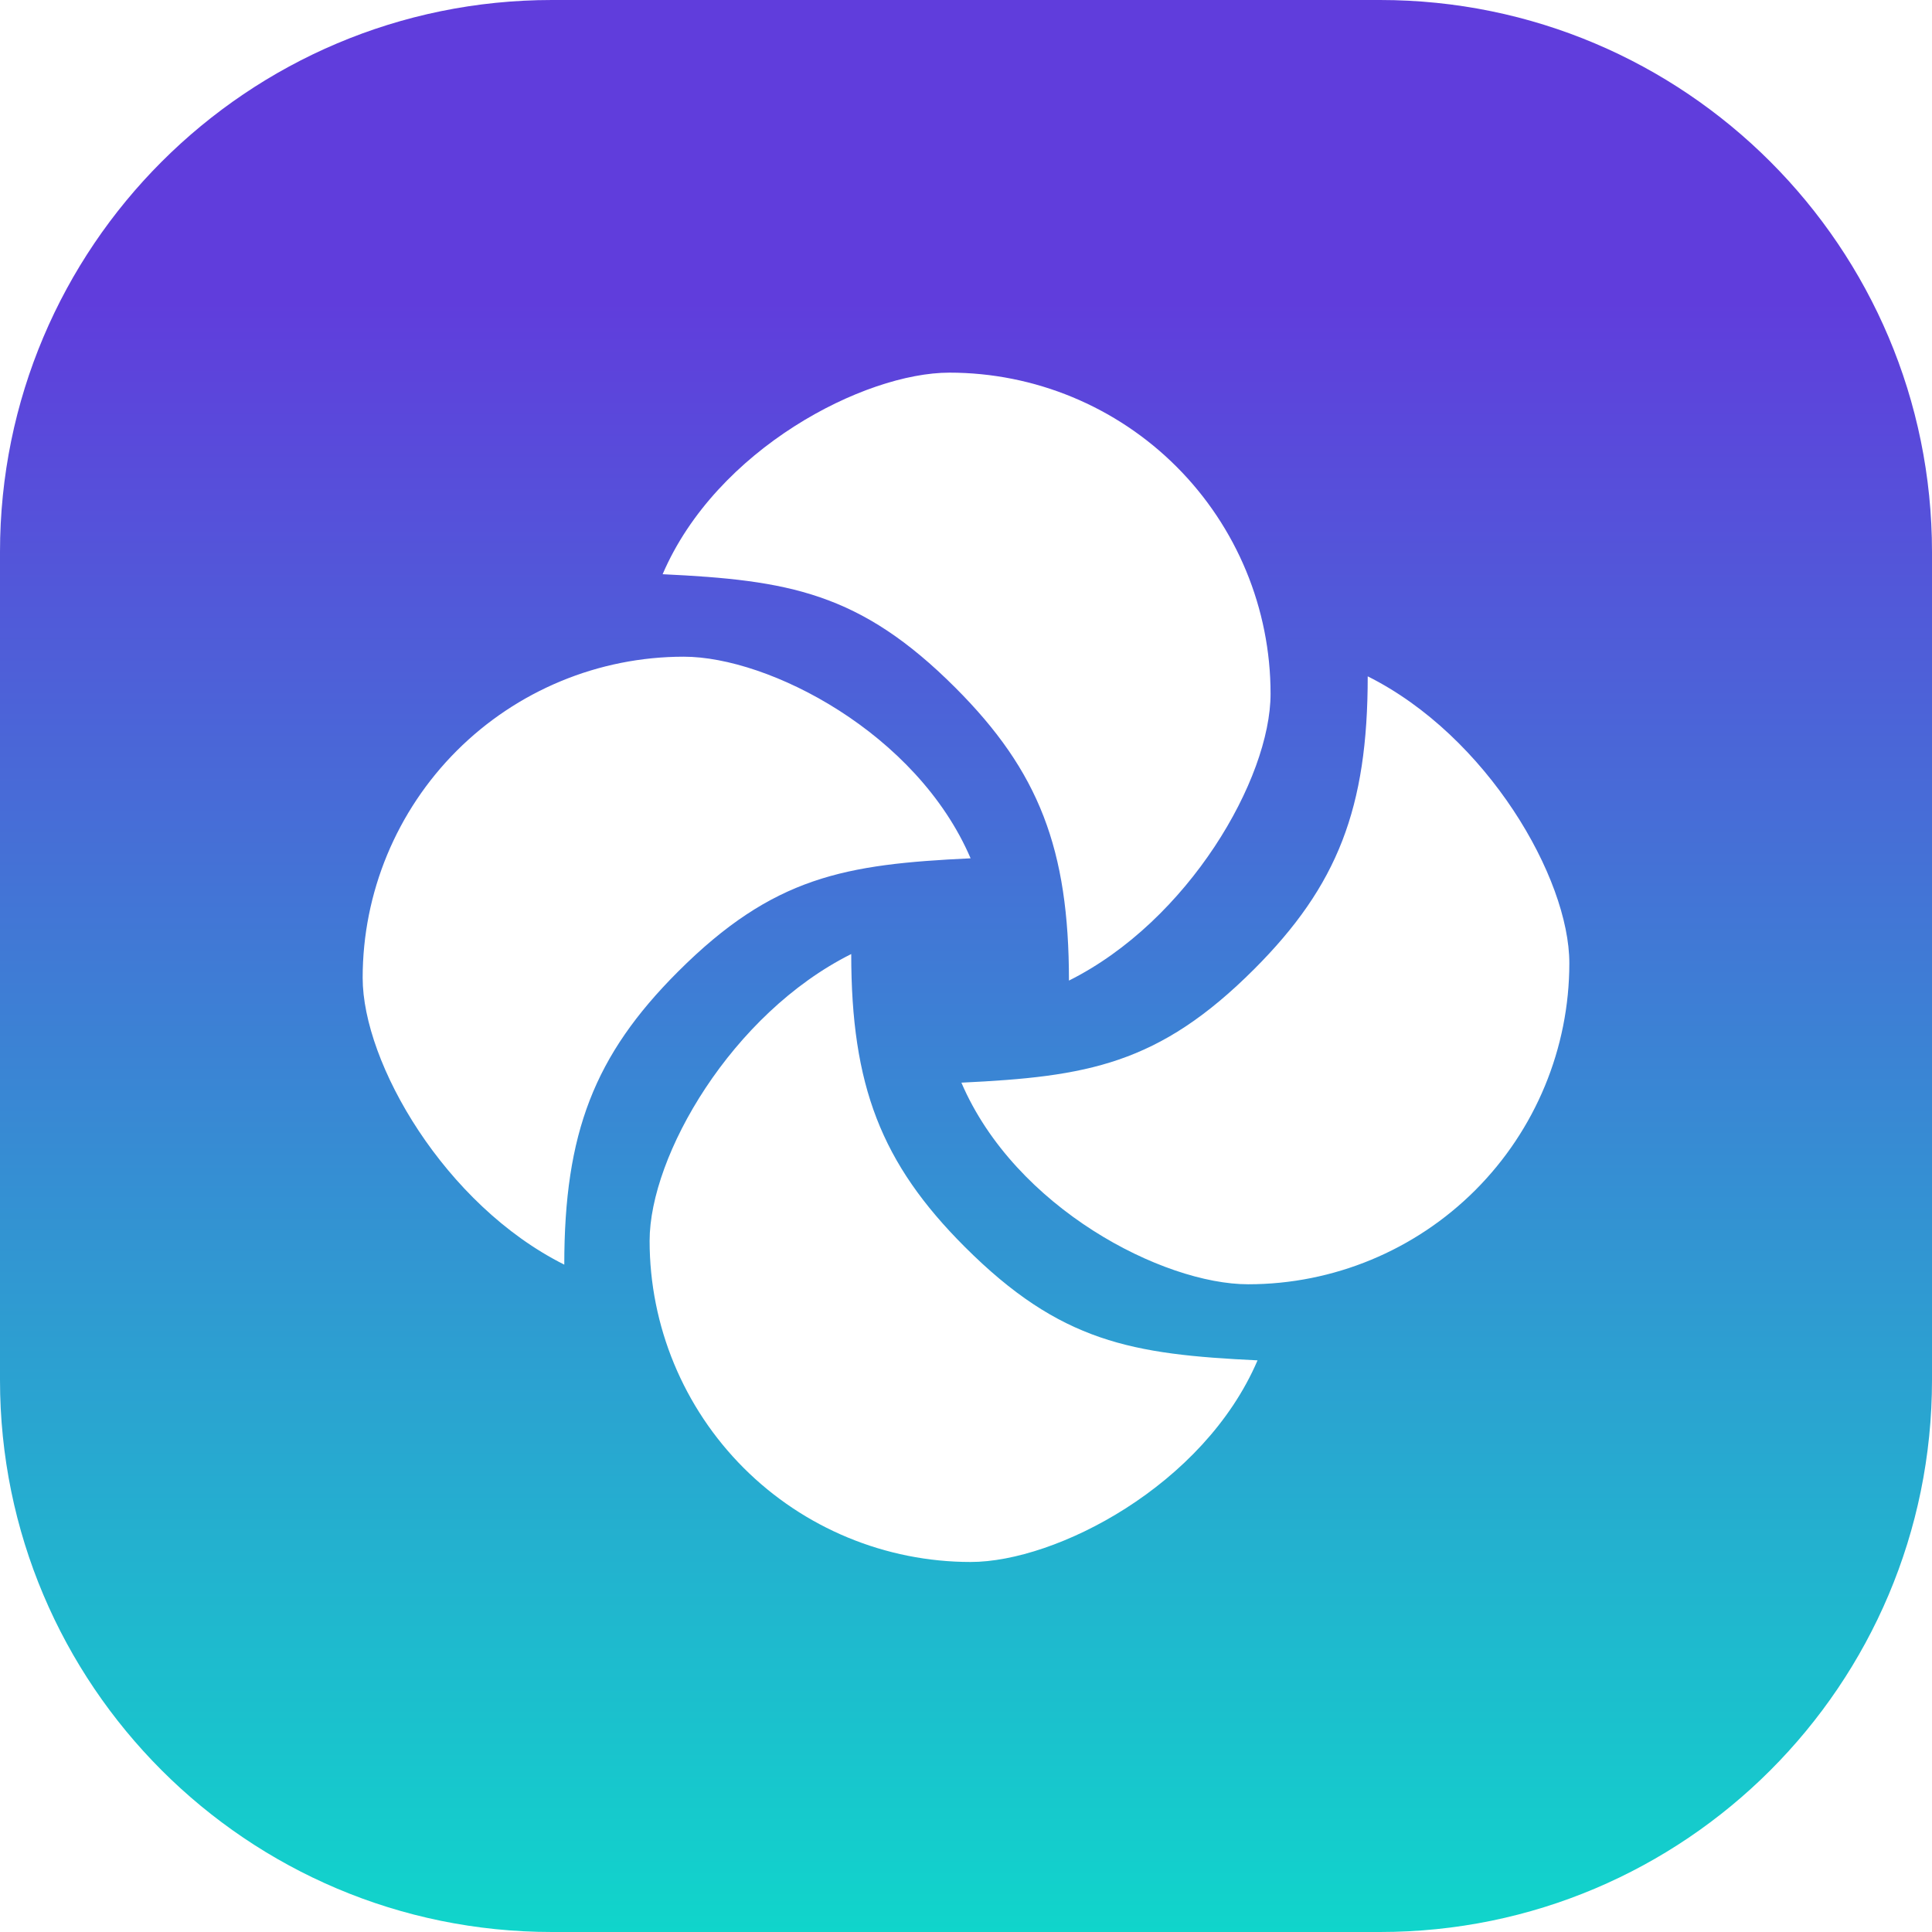
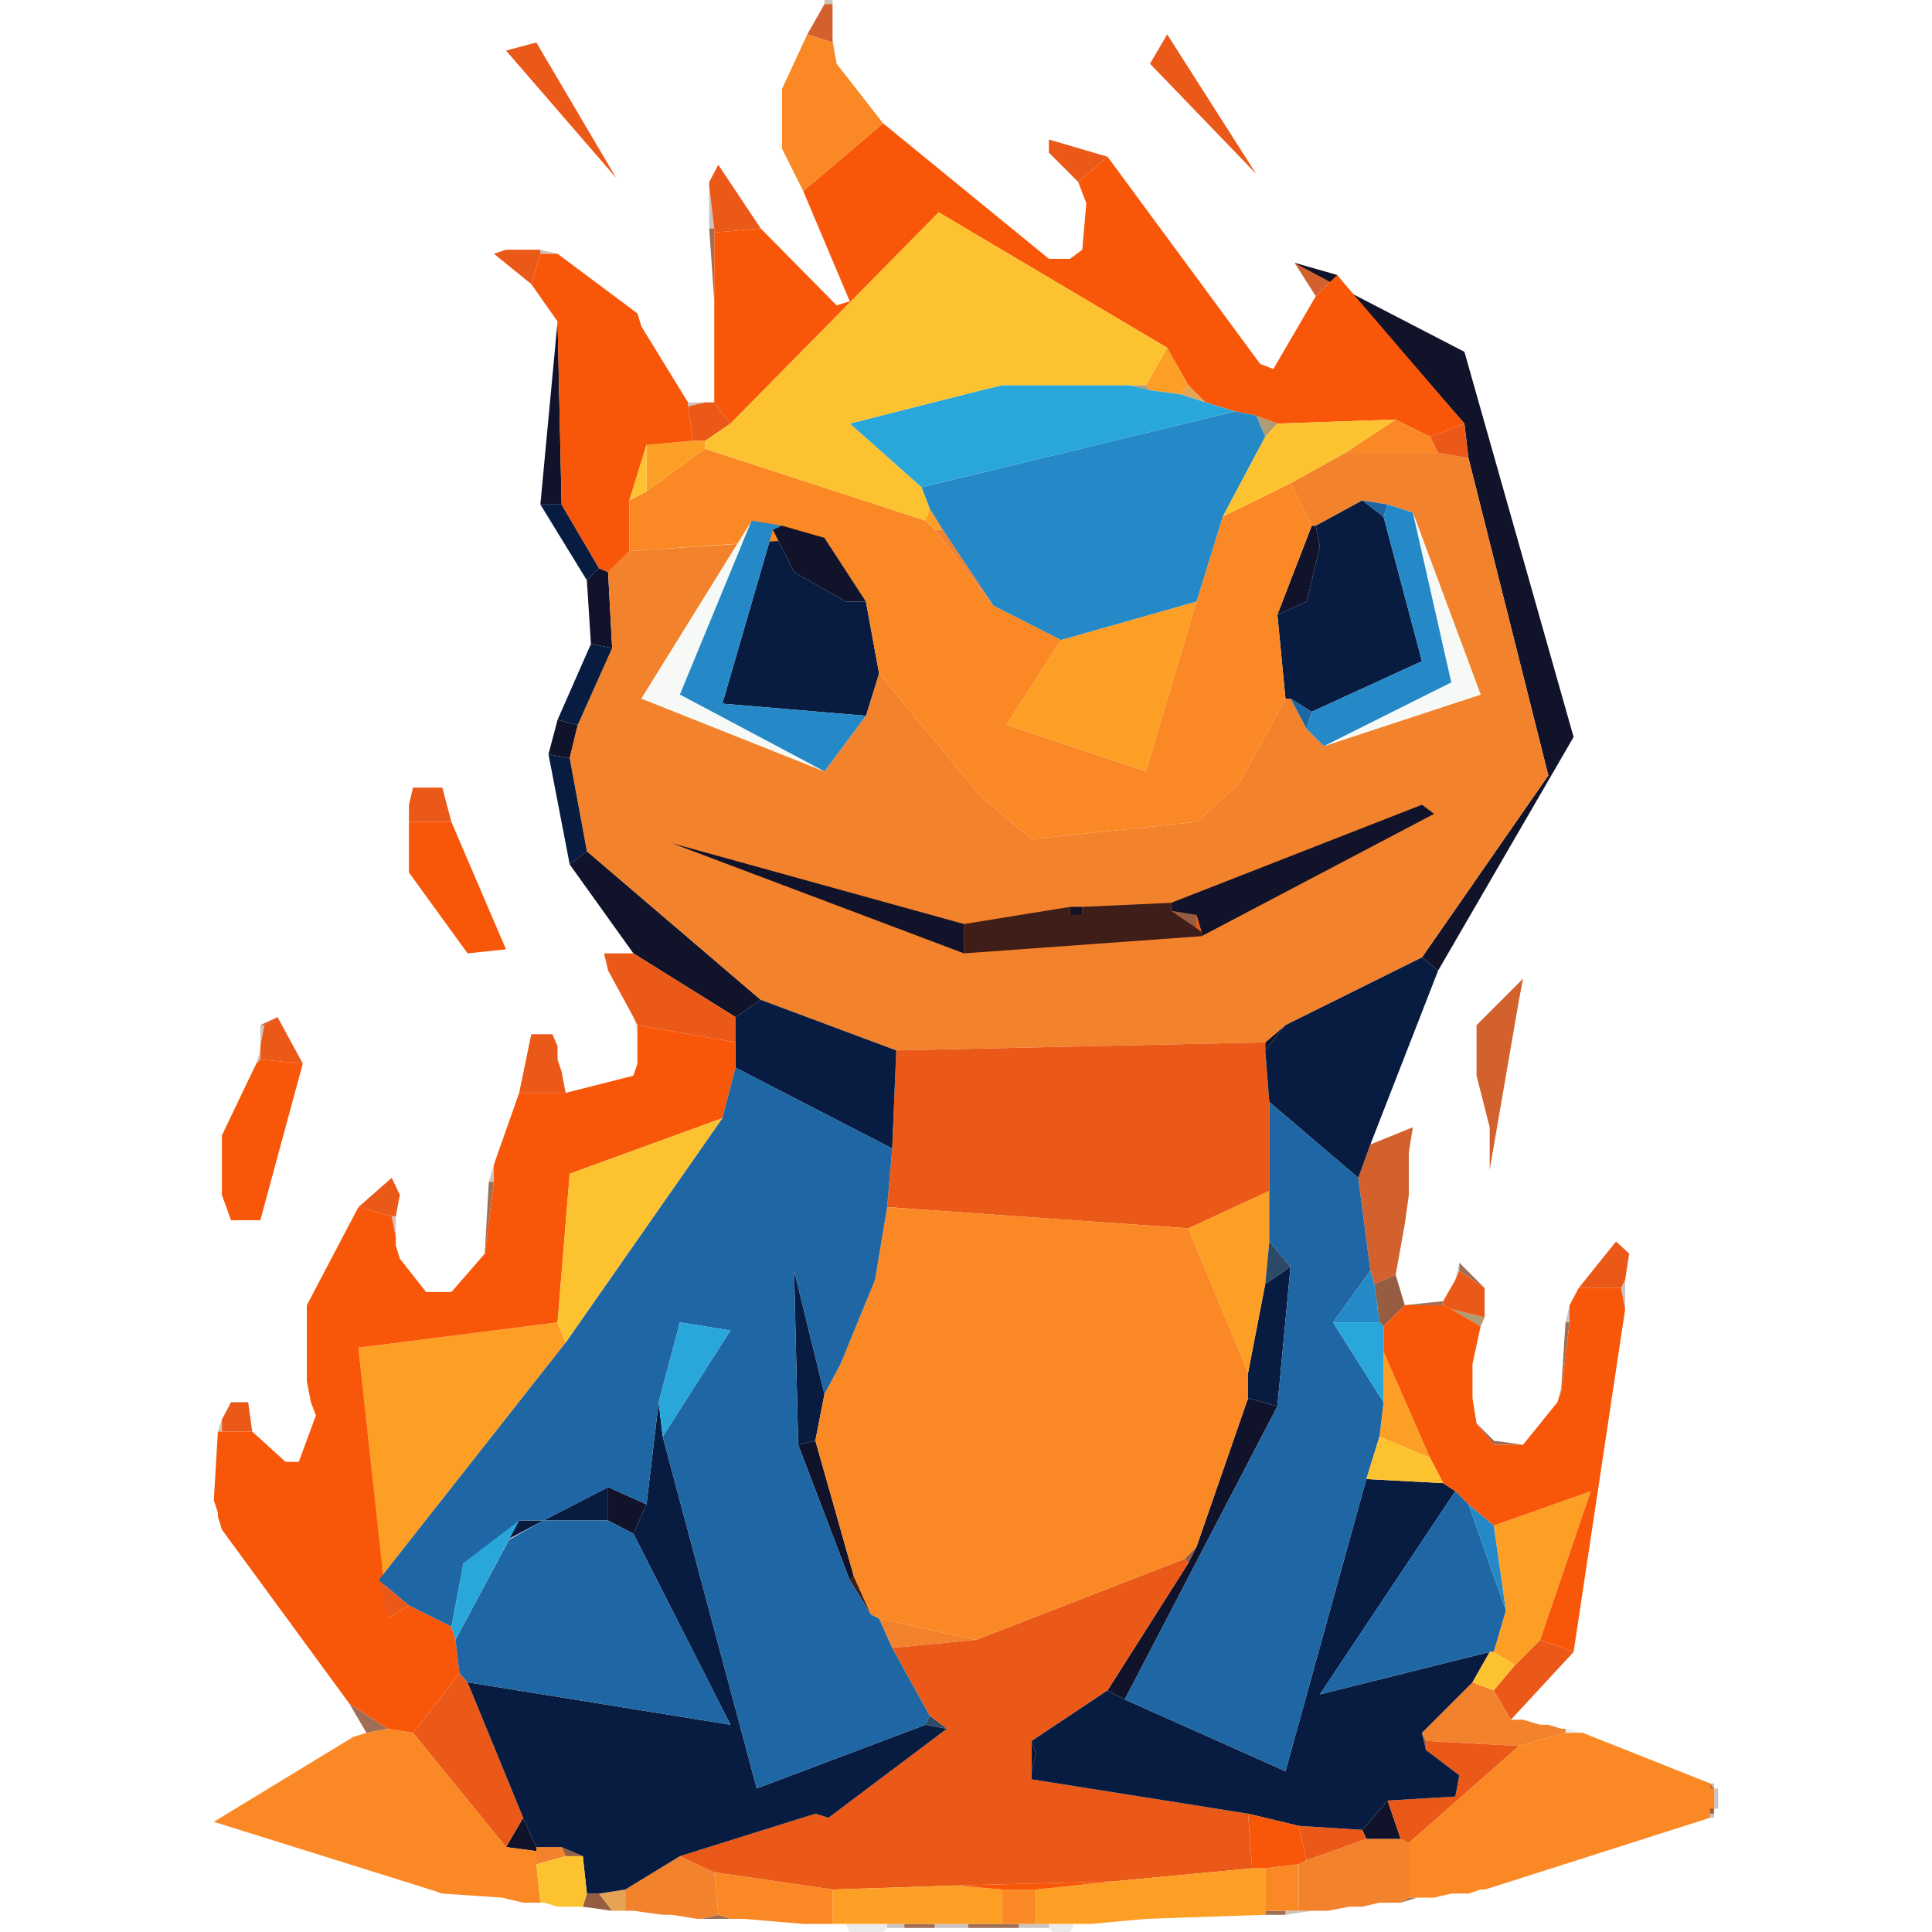
- <svg xmlns="http://www.w3.org/2000/svg" viewBox="0 0 42 42" width="16" height="16" fill="none">
-   <path fill-rule="evenodd" clip-rule="evenodd" d="M12 0C5.373 0 0 5.373 0 12V30C0 36.627 5.373 42 12 42H30C36.627 42 42 36.627 42 30V12C42 5.373 36.627 0 30 0H12ZM20.64 8.101C18.789 8.101 15.574 9.756 14.405 12.483C17.133 12.613 18.691 12.872 20.77 14.951C22.588 16.77 23.238 18.459 23.238 21.317C25.836 20.018 27.621 16.933 27.621 15.081C27.621 13.23 26.885 11.454 25.576 10.145C24.267 8.836 22.491 8.101 20.64 8.101ZM14.865 14.276C16.717 14.276 19.931 15.931 21.1 18.659C18.372 18.789 16.814 19.048 14.735 21.127C12.917 22.946 12.267 24.634 12.267 27.492C9.669 26.193 7.884 23.109 7.884 21.257C7.884 19.406 8.62 17.63 9.929 16.321C11.238 15.012 13.014 14.276 14.865 14.276ZM20.9 23.536C22.069 26.264 25.284 27.919 27.135 27.919C28.986 27.919 30.762 27.183 32.071 25.874C33.38 24.565 34.116 22.789 34.116 20.938C34.116 19.087 32.331 16.002 29.733 14.703C29.733 17.561 29.083 19.249 27.265 21.068C25.186 23.147 23.628 23.406 20.9 23.536ZM21.103 33.956C22.954 33.956 26.169 32.301 27.338 29.573C24.61 29.443 23.052 29.184 20.973 27.105C19.154 25.287 18.505 23.598 18.505 20.74C15.907 22.039 14.122 25.124 14.122 26.975C14.122 28.827 14.858 30.602 16.167 31.912C17.476 33.221 19.252 33.956 21.103 33.956Z" fill="url(#paint0_linear_1697_15562)" />
-   <defs>
-     <linearGradient id="paint0_linear_1697_15562" x1="21" y1="0" x2="21" y2="42" gradientUnits="userSpaceOnUse">
-       <stop offset="0.156" stop-color="#603DDC" />
-       <stop offset="1" stop-color="#10D5CB" />
-     </linearGradient>
-   </defs>
+ <svg xmlns="http://www.w3.org/2000/svg" viewBox="0 0 1488 1911" width="16" height="16" fill="none">
+   <path fill="#433736" fill-opacity=".1" fill-rule="evenodd" d="m419 1023-4-17 4 8v9Zm918 691v-4l17 4h-17Zm-708 197-4-8h41v4l-4 4h-33Zm197-4v-4h25l-4 8h-17l-4-4Z" clip-rule="evenodd" />
+   <path fill="#54382D" fill-opacity=".3" fill-rule="evenodd" d="M604 4V0h8v4h-8Zm8 38v-4l4 25-4-21ZM490 226v-42l5 42h-5Zm-167 25v-4l17 4h-17Zm146 151v-4h17l-17 4Zm-197 767 5-17v17h-5Zm-92 55-4-21h4v21Zm1048 42 4-17v8l-4 9Zm164 8 4-8v29l-4-21Zm-55 34 4-17v17h-4Zm-8 79 4-17v5l-4 12ZM4 1416l4-12v12H4Zm1480 373v-20h4v20h-4Zm-4 5h4v4h-4v-4Zm-420 100v-4h26l-26 4Zm-394 13v-4h17v4h-17Zm47 0v-4h33v4h-33Zm83 0v-4h30v4h-30Z" clip-rule="evenodd" />
+   <path fill="#884A2A" fill-opacity=".8" fill-rule="evenodd" d="m495 298-5-72h5v72Zm-227 942 4-71h5l-9 71Zm964 9 25 25-25-17v-8Zm-54 42 38-4v4h-38Zm155 79 4-62h4l-8 67v-5Zm-67 59v-4l29 4h-29ZM151 1714l-17-29 38 25-21 4Zm1023 168 8-5h8l-16 5Zm-134 12v-4h20v4h-20Zm-558 4 17-4 12 4h-29Zm201 9v-4h30v4h-30Zm63 0v-4h50v4h-50Z" clip-rule="evenodd" />
+   <path fill="#D3612E" d="m604 4-17 30 25 8V4h-8Zm465 256 21 33 21-21-42-12Zm117 855-42 17-12 33 12 92 4 13 21-9 9-50 4-29v-42l4-25Z" />
+   <path fill="#965D42" fill-rule="evenodd" d="m1148 1270 21-9 9 30-21 21-4-4-5-38Zm118 159-17-21 17 17v4Zm-306 113 12-12-8 16-4-4Zm239 189-4-17 4 8v9Zm-855 96 21 9h-17l-4-9Zm21 59 4-13h12l13 17-29-4Z" clip-rule="evenodd" />
+   <path fill="#B19B73" d="M922 381h-17l21 5-4-5Zm109 30 9 21 12-13-21-8Zm226 892-33-8 29 17 4-9Z" />
+   <path fill="#E5A353" d="m964 381-8 9 25 8-17-17ZM407 1869l-26 4 13 17h13v-21Z" />
+   <path fill="#101329" d="m1125 290-56-30 42 12 14 18 112 58 108 381-134 231-16-13 125-180-79-314-4-34-112-129Zm-785 28-17 181h21l-4-181Zm746 202-34 88 29-13 13-54-4-21h-4Zm-705 42-12 12 4 63 21 4-4-75-9-4Zm-41 150-9 34 21 4 8-33-20-5Zm29 130-17 13 63 88 101 63 25-17-172-147Zm691 172-20 17v8l20-25Zm-37 369-51 147-8 16-80 126 17 9 151-290-29-8Zm-428 42-17 4 51 134 4-4-38-134Zm-205 46v33l25 13 13-29-38-17Zm419 251v30l4-17-4-13Zm352 59-25 29 4 9h34l-13-38Zm-855 17-17 29 30 4v-4l-13-29Z" />
+   <path fill="#F3822D" fill-rule="evenodd" d="m1065 478 54-30h92l30 5 79 314-125 180-135 67-20 17-365 8-134-50-172-147-17-92 8-33 34-76-4-75 21-21 107-7-95 153 181 72 41-55 13-42 101 122 50 42 163-17 42-38 46-84h5l16 30 17 17 155-51-67-180-25-8-25-4-46 25h-4l-21-42Zm-547 60 14-23 30 5 42 12-86 6Zm253 61-58-75h8l50 75ZM658 1601l96 21-83 8-13-29Zm537 113 50-50 21 8 17 29h12l17 5h8l13 4h4v4l-46 13-92-5-4-8Zm-55 105h34l8 4v54l-8 5h-21l-17 4h-13l-21 4h-29v-46l8-4 59-21Zm-821 8h25l4 9-29 8v-17Zm88 42 54-33 34 16 4 42-17 4h-4l-25-4h-9l-29-4h-8v-21Z" clip-rule="evenodd" />
+   <path fill="#EB5918" d="M826 138v13l29 29 29-25-58-17Zm-327 25-9 17v4l5 42v4l46-4-42-63Zm-210 84-12 4 37 30 9-30v-4h-34Zm197 151-17 4 5 34h12l25-17-16-21h-9Zm751 21-34 13 8 16 30 5-4-34ZM386 943l4 17 25 46 4 8 97 17v-25l-101-63h-29Zm-72 80-12 58h46l-4-21-4-12v-13l-5-12h-21Zm726 8-365 8-4 97-5 58 298 21 80-37v-88l-4-51v-8Zm-864 134-33 29 33 9h4l4-21-8-17Zm1211 63-37 46h42l4-8 4-26-13-12Zm-155 29-4 9-12 21v4l8 4 33 8v-29l-25-17ZM34 1387H17l-9 17v12h30l-4-29Zm926 155-206 80-83 8 37 67 17 13-117 88-13-4-134 42 34 16 117 17 122-4 155-4 138-13-4-54-214-34v-38l75-50 80-126-4-4Zm352 80-25 25-21 25 17 29 62-67-33-12Zm-1069 33-46 59 92 113 17-29-55-134-8-9Zm956 67v9l33 25-4 21-67 4 13 38 8 4 109-96-92-5Zm-63 88-63-4 8 34 59-21-4-9Z" />
+   <path fill="#071C40" d="m1136 495-46 25 4 21-13 54-29 13 8 83h5l21 13 109-50-38-143-21-16Zm-813 4 46 75 12-12-37-63h-21Zm180 197 142 12 13-42-13-71h-20l-51-29-21-42-50 172Zm-130-59-33 75 20 5 34-76-21-4Zm-42 109 21 109 17-13-17-92-21-4Zm864 201-135 67-20 25 4 51 88 75 12-33 67-172-16-13Zm-654 42-25 17v50l155 80 4-97-134-50Zm33 268 4 172 17-4 9-46-30-122Zm491-4-25 17-17 88v25l29 8 13-138Zm-625 134-12 101-13 29 96 189-260-42 55 134 13 29h25l21 9 4 37h12l26-4 54-33 134-42 13 4 117-88-21-4-167 63-93-348-4-34Zm620 365-159-71-17-9-75 50 4 13-4 17v8l214 34 50 12 63 4 25-29 67-4 4-21-33-25-4-17 50-50 17-30-168 42 134-201-12-8-76-4-80 289Z" />
+   <path fill="#071C40" d="m326 1504-79 42 55-42h24l64-33v33h-64Z" />
+   <path fill="#3F1D19" d="m633 1559-4 4 21 34-17-38Z" />
+   <path fill="#FD9F25" d="m943 344-21 37 4 5 30 4 8-9-21-37Zm-469 92-46 4v46l58-42v-8h-12Zm234 67-4 12 9 9h8l-13-21Zm264 92-134 38-54 84 138 46 50-168Zm72 583-80 37 59 143 17-88 4-42v-50Zm-877 380 5 43-9-38 4-5-24-225 197-25 8 20-181 230Zm990-221v50l-4 34 50 21-46-105Zm205 138-96 34 12 84-12 41 21 13 25-25 50-147Zm-335 373-138 13-76 8v34h55l54-5 118-4v-46h-13Zm-293 17-122 4v34h168v-34l-46-4Z" />
+   <path fill="#F85709" d="m662 122-79 67 46 109-13 4-75-76-46 4v168l16 21 206-209 226 134 21 37 17 17 29 9 21 4 21 8 117-4 34 17 34-13-126-147-21 21-42 72-13-5-151-205-29 25 8 21-4 46-12 9h-21L662 122ZM323 251l-9 30 26 37 4 181 37 63 9 4 21-21v-50l17-55 46-4-5-34v-4l-46-75-4-13-79-59h-17Zm96 763v38l-4 12-67 17h-46l-25 71v17l-9 71-33 38h-25l-26-33-4-13v-8l-4-21-33-9-51 97v75l4 21 5 13-17 46H71l-33-30H4l-4 68 4 12v4l4 13 126 172 38 25 25 4 46-59-4-33-4-13-42-21-21 13-29-268 197-25 12-147 151-55 13-50v-25l-97-17Zm931 260-9 17v17l-8 67-4 12-34 42h-29l-17-21-4-25v-34l8-37-29-17-8-4h-38l-21 21v25l46 105 13 25 12 8 13 13 25 21 96-34-50 147 33 12 51-339-4-21h-42Zm-461 587-155 4 46 4h33l76-8Zm134-67 4 54h13l33-4 8-4-8-34-50-12Z" />
+   <path fill="#FA8824" d="m587 34-25 54v59l21 42 79-67-46-59-4-21-25-8Zm582 381-50 33h92l-8-16-34-17Zm-683 29-58 42-17 9v50l193-13 41 63 13 71 101 122 50 42 163-17 42-38 46-84-8-83 34-88-21-42-67 33-26 84-50 168-138-46 54-84-67-34-58-75-9-9-218-71Zm180 750-12 72-34 83-16 30-9 46 38 134 17 38 8 4 96 21 206-80 12-12 51-147v-25l-59-143-298-21Zm-494 516-21 4-13 4-138 84 214 67 12 4 59 4 21 5h17l-4-38v-13l-30-4-92-113-25-4Zm1165 4-46 13-109 96v54h25l17-4h17l12-4h4l13-4 210-67v-4l4-5v-20l-4-5-126-50h-17Zm-264 130-33 4v42h33v-46Zm-578 8 4 42 12 4h13l59 5h29v-34l-117-17Zm285 17v34h33v-34h-33Z" />
+   <path fill="#F6F9F5" d="m1253 687-67-180 38 168-126 63 155-51Zm-830 4 181 72-143-76 71-172-109 176Z" />
+   <path fill="#1F66A4" fill-rule="evenodd" d="m1157 511-21-16 25 4-4 12Zm-76 210-16-30 21 13-5 17Zm-565 335 155 80-5 58-12 72-34 83-16 30-30-122 4 172 51 134 21 34 8 4 13 29 37 67-4 9-167 63-93-348 67-105-50-8-21 79-12 101-38-17-64 33h-24l-10 19-45 23-12 63-42-21-30-25 185-235 155-222 13-50Zm528 34 88 75 12 92-37 51 50 79-4 34-13 42-80 289-159-71 151-290 13-138-21-25v-138Zm218 544-168 42 134-201 13 13 37 105-12 41h-4Zm-1023-12 4 33 8 9 260 42-96-189-25-13h-64l-34 19-53 99Z" clip-rule="evenodd" />
+   <path fill="#2489C6" fill-rule="evenodd" d="m700 482 310-75 21 4 9 21-42 79-26 84-134 38-67-34-50-75-13-21-8-21Zm457 29 4-12 25 8 38 168-126 63-17-17 5-17 109-50-38-143ZM604 763l-143-76 71-172 30 5-9 4-50 172 142 12-41 55Zm503 545 37-51 4 13 5 38h-46Zm171 285-37-105 25 21 12 84Z" clip-rule="evenodd" />
+   <path fill="#29A6DA" d="m780 381-21 5-130 33 71 63 310-75-29-9-25-8-30-4-21-5H780Zm-319 927-21 79 4 34 67-105-50-8Zm646 0 50 79v-75l-4-4h-46Z" />
+   <path fill="#2C4A67" d="m1044 1228-4 42 25-17-21-25Zm-336 469-4 9 21 4-17-13Z" />
+   <path fill="#FDC230" d="M717 210 511 419l-25 17v8l218 71 4-12-8-21-71-63 130-33 21-5h142l21-37-226-134Zm452 205-117 4-12 13-42 79 67-33 54-30 50-33Zm-741 25-17 55 17-9v-46Zm-76 721-12 147 8 20 155-222-151 55Zm801 260-13 42 76 4-13-25-50-21Zm109 213-17 30 21 8 21-25-21-13h-4Zm-914 202-29 8 4 38h4l13 4h25l4-13-4-37h-17Z" />
+   <path fill="#54382D" fill-opacity=".3" d="M46 1014v21l4-21h-4Zm0 25-4 13 4-4v-9Zm1438 725h-4v5h4v-5Z" />
+   <path fill="#884A2A" fill-opacity=".8" d="M1484 1789h-4v5h4v-5Z" />
+   <path fill="#D3612E" d="m1295 968-46 46v50l13 51v42l29-168 4-21ZM63 1006l-17 8h4l13-8Z" />
+   <path fill="#965D42" d="m947 901 25 17v-13l-25-4Z" />
+   <path fill="#101329" fill-rule="evenodd" d="m553 524 9-4 42 12 41 63h-20l-51-29-21-42Zm394 369 248-97 12 9-230 121v-4l-5-17-25-4v-8Zm-205 50L453 834l289 80v29Zm105-38v-8h12v8h-12Z" clip-rule="evenodd" />
+   <path fill="#EB5918" d="m943 34-17 29 105 109-88-138Zm-624 8-30 8 109 126-79-134ZM197 779l-4 17v17h42l-9-34h-29Zm775 126v13l5 4-5-17ZM63 1006l-13 8-4 21v13l42 4-25-46Zm100 557 9 38 21-13-30-25Z" />
+   <path fill="#3F1D19" d="m947 893-88 4v8h-12v-8l-105 17v29l235-17v-4l-5-4-25-17v-8Z" />
+   <path fill="#F85709" d="M193 813v50l58 80 38-4-54-126h-42ZM46 1048l-4 4-34 71v59l9 25h29l42-155-42-4Z" />
+   <path fill="#29A6DA" d="m302 1504-55 42-12 63 4 13 63-118Z" />
</svg>
